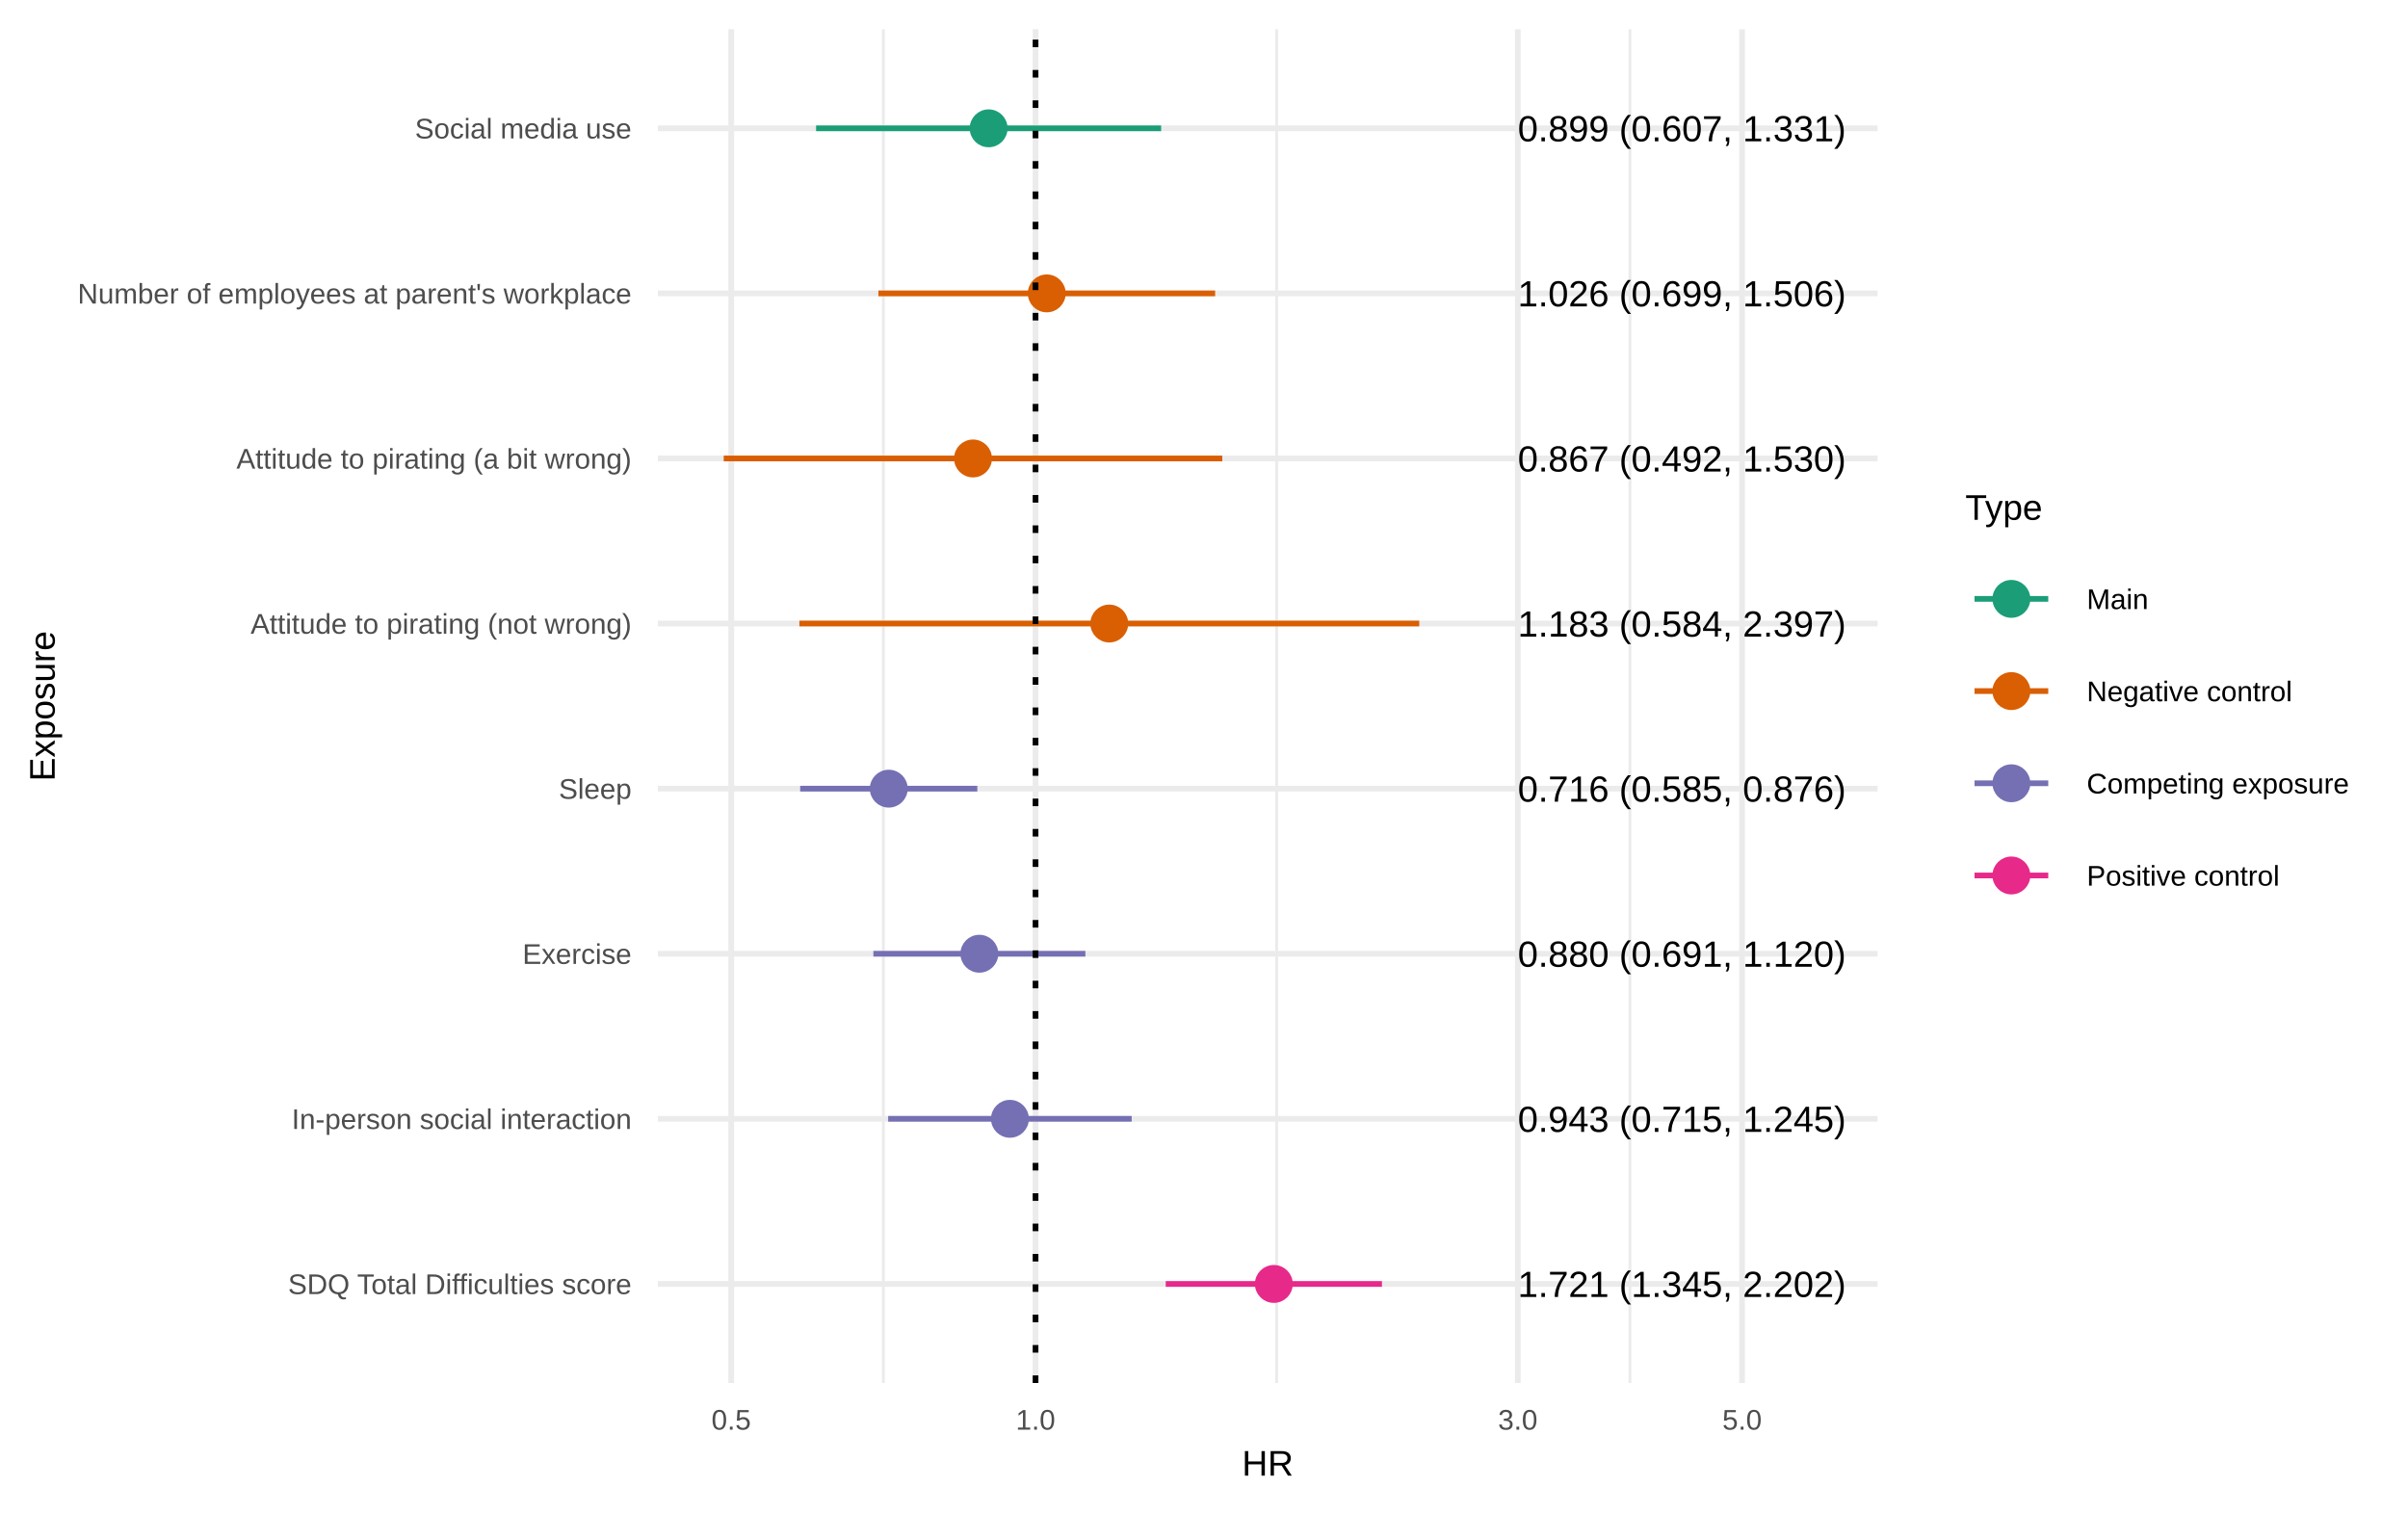
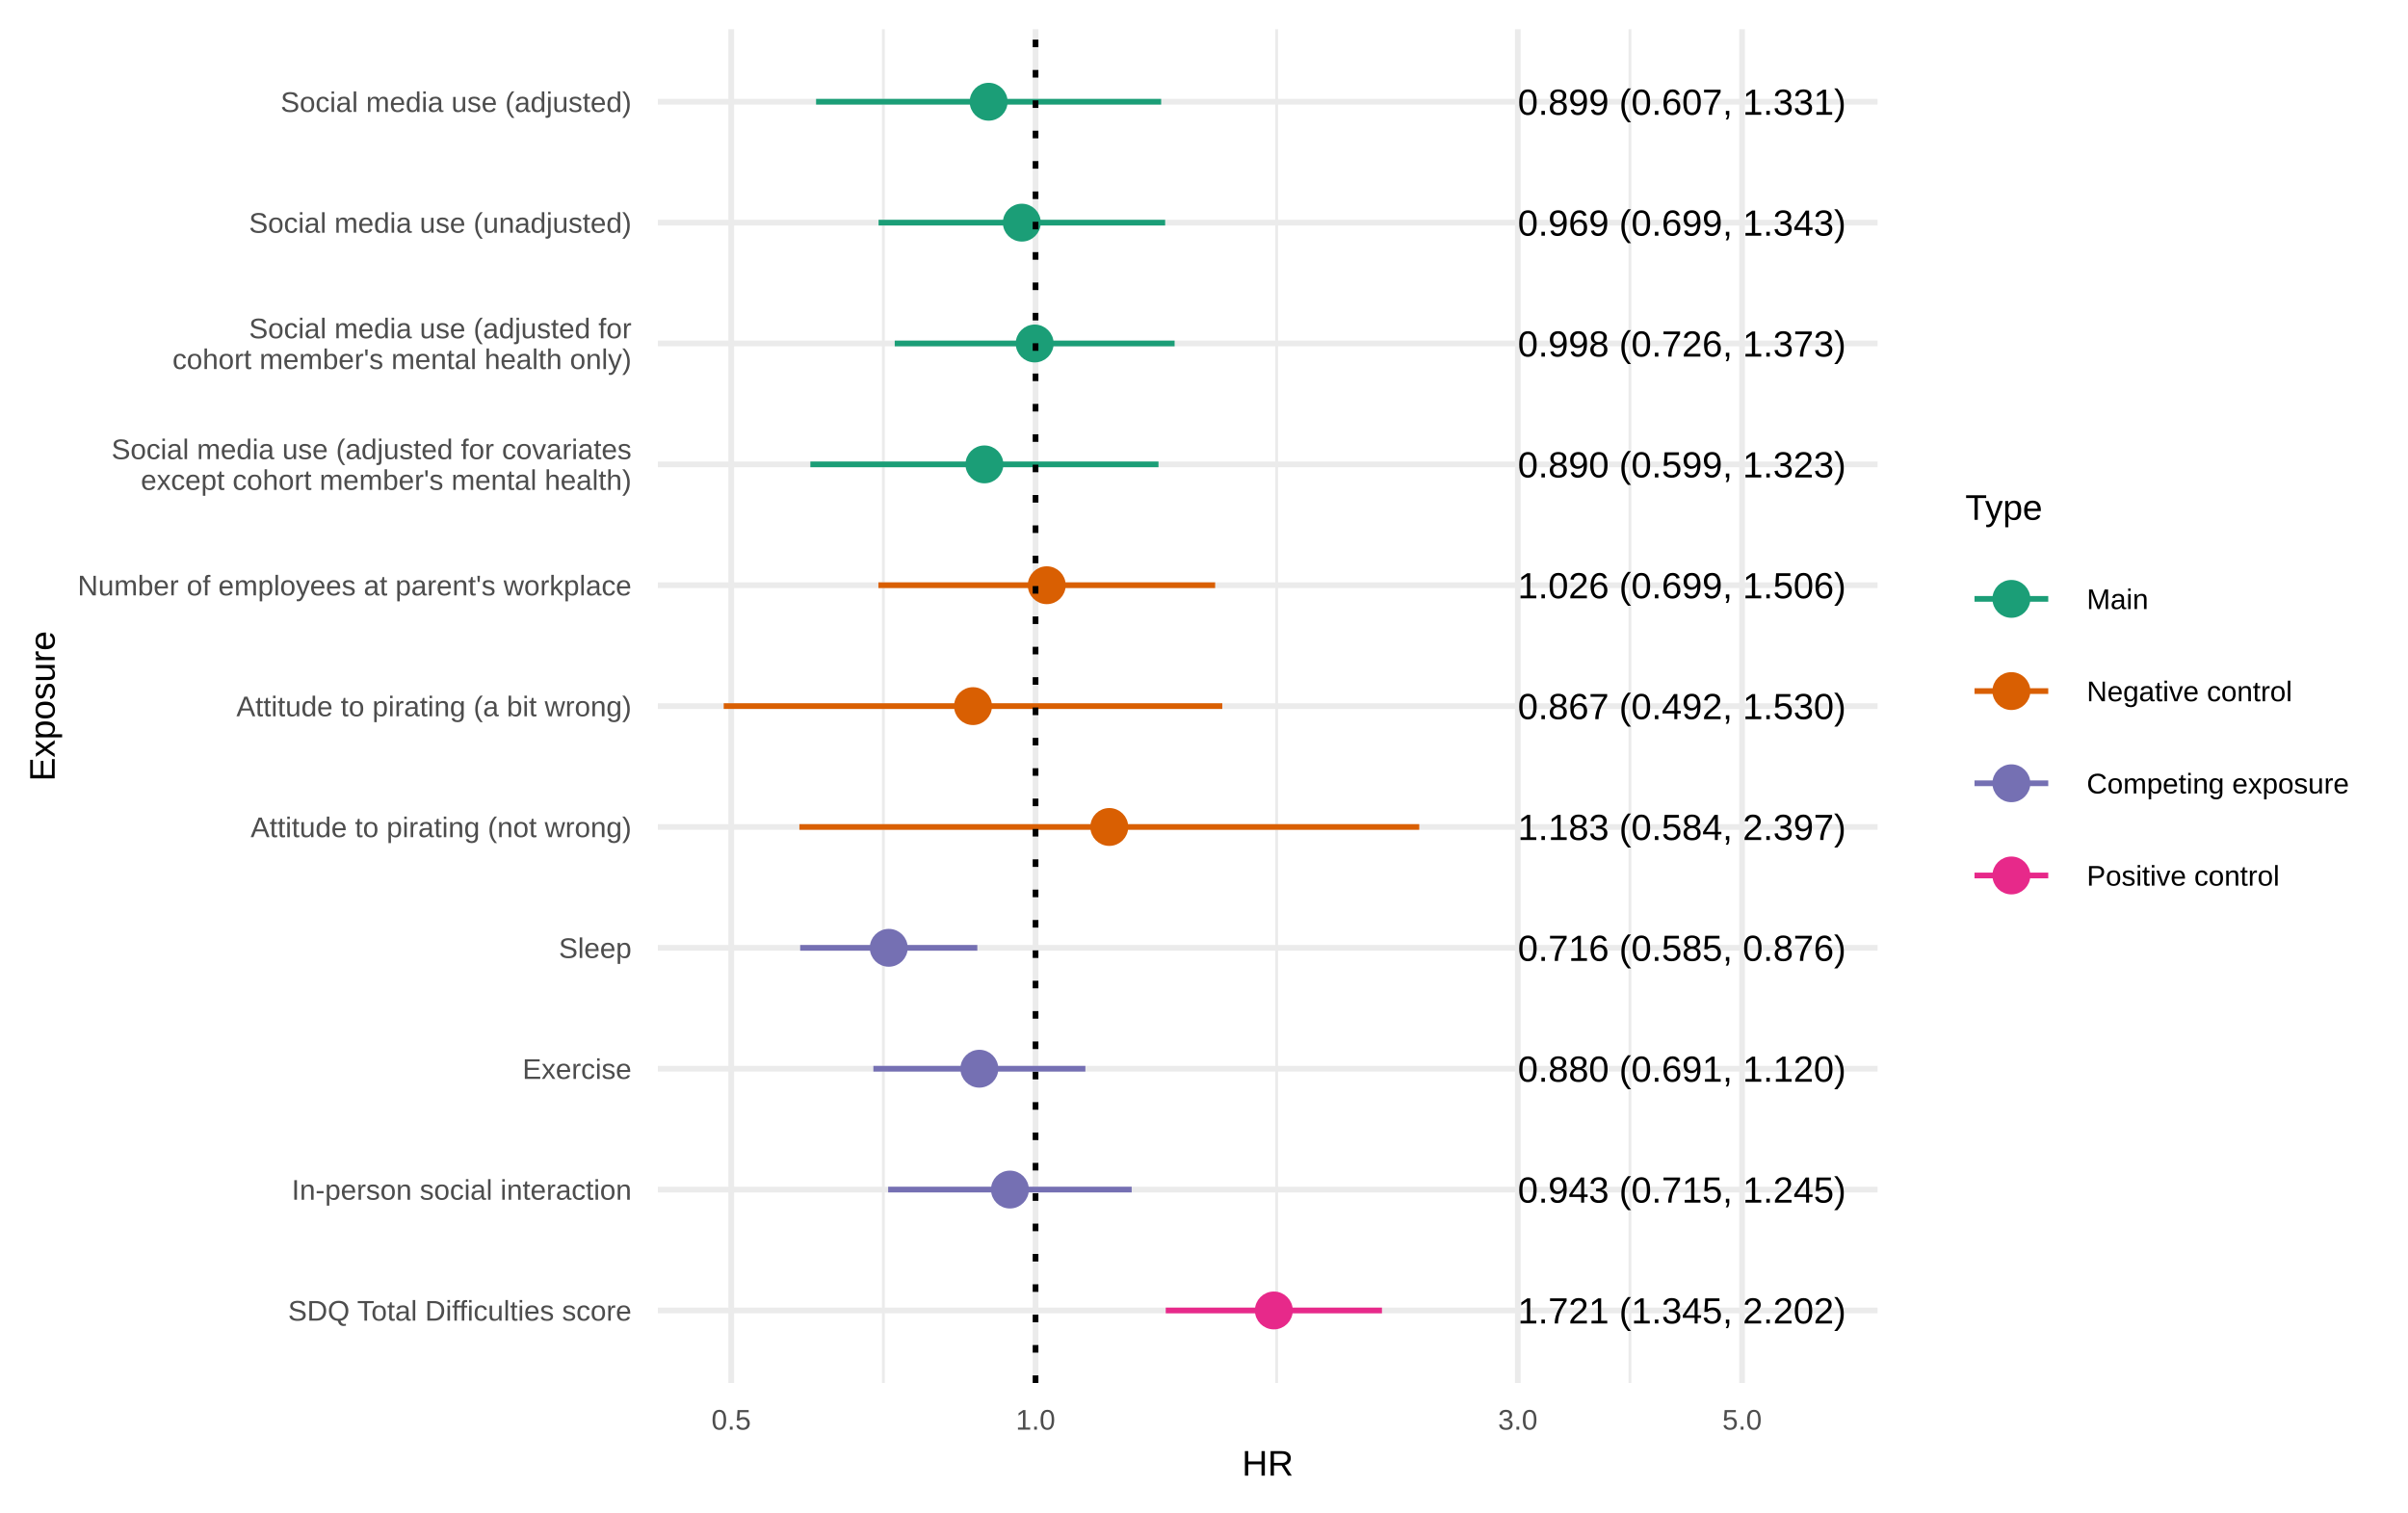
<svg xmlns="http://www.w3.org/2000/svg" width="451.28pt" height="283.46pt" viewBox="0 0 451.28 283.46">
  <g class="svglite">
    <defs>
      <style type="text/css">
    .svglite line, .svglite polyline, .svglite polygon, .svglite path, .svglite rect, .svglite circle {
      fill: none;
      stroke: #000000;
      stroke-linecap: round;
      stroke-linejoin: round;
      stroke-miterlimit: 10.00;
    }
    .svglite text {
      white-space: pre;
    }
    .svglite g.glyphgroup path {
      fill: inherit;
      stroke: none;
    }
  </style>
    </defs>
    <rect width="100%" height="100%" style="stroke: none; fill: none;" />
    <defs>
      <clipPath id="cpMC4wMHw0NTEuMjh8MC4wMHwyODMuNDY=">
        <rect x="0.00" y="0.00" width="451.28" height="283.46" />
      </clipPath>
    </defs>
    <g clip-path="url(#cpMC4wMHw0NTEuMjh8MC4wMHwyODMuNDY=)">
</g>
    <defs>
      <clipPath id="cpMTIzLjI5fDM1MS44N3w1LjQ4fDI1OS4yMQ==">
        <rect x="123.29" y="5.48" width="228.58" height="253.73" />
      </clipPath>
    </defs>
    <g clip-path="url(#cpMTIzLjI5fDM1MS44N3w1LjQ4fDI1OS4yMQ==)">
      <polyline points="165.55,259.21 165.55,5.48 " style="stroke-width: 0.53; stroke: #EBEBEB; stroke-linecap: butt;" />
      <polyline points="239.26,259.21 239.26,5.48 " style="stroke-width: 0.53; stroke: #EBEBEB; stroke-linecap: butt;" />
      <polyline points="305.47,259.21 305.47,5.48 " style="stroke-width: 0.53; stroke: #EBEBEB; stroke-linecap: butt;" />
-       <polyline points="123.29,240.65 351.87,240.65 " style="stroke-width: 1.07; stroke: #EBEBEB; stroke-linecap: butt;" />
-       <polyline points="123.29,209.70 351.87,209.70 " style="stroke-width: 1.07; stroke: #EBEBEB; stroke-linecap: butt;" />
-       <polyline points="123.29,178.76 351.87,178.76 " style="stroke-width: 1.07; stroke: #EBEBEB; stroke-linecap: butt;" />
-       <polyline points="123.29,147.82 351.87,147.82 " style="stroke-width: 1.07; stroke: #EBEBEB; stroke-linecap: butt;" />
-       <polyline points="123.29,116.87 351.87,116.87 " style="stroke-width: 1.07; stroke: #EBEBEB; stroke-linecap: butt;" />
-       <polyline points="123.29,85.93 351.87,85.93 " style="stroke-width: 1.07; stroke: #EBEBEB; stroke-linecap: butt;" />
-       <polyline points="123.29,54.99 351.87,54.99 " style="stroke-width: 1.07; stroke: #EBEBEB; stroke-linecap: butt;" />
-       <polyline points="123.29,24.05 351.87,24.05 " style="stroke-width: 1.07; stroke: #EBEBEB; stroke-linecap: butt;" />
+       <polyline points="123.29,245.62 351.87,245.62 " style="stroke-width: 1.07; stroke: #EBEBEB; stroke-linecap: butt;" />
+       <polyline points="123.29,222.96 351.87,222.96 " style="stroke-width: 1.07; stroke: #EBEBEB; stroke-linecap: butt;" />
+       <polyline points="123.29,200.31 351.87,200.31 " style="stroke-width: 1.07; stroke: #EBEBEB; stroke-linecap: butt;" />
+       <polyline points="123.29,177.65 351.87,177.65 " style="stroke-width: 1.07; stroke: #EBEBEB; stroke-linecap: butt;" />
+       <polyline points="123.29,155.00 351.87,155.00 " style="stroke-width: 1.07; stroke: #EBEBEB; stroke-linecap: butt;" />
+       <polyline points="123.29,132.35 351.87,132.35 " style="stroke-width: 1.07; stroke: #EBEBEB; stroke-linecap: butt;" />
+       <polyline points="123.29,109.69 351.87,109.69 " style="stroke-width: 1.07; stroke: #EBEBEB; stroke-linecap: butt;" />
+       <polyline points="123.29,87.04 351.87,87.04 " style="stroke-width: 1.07; stroke: #EBEBEB; stroke-linecap: butt;" />
+       <polyline points="123.29,64.38 351.87,64.38 " style="stroke-width: 1.07; stroke: #EBEBEB; stroke-linecap: butt;" />
+       <polyline points="123.29,41.73 351.87,41.73 " style="stroke-width: 1.07; stroke: #EBEBEB; stroke-linecap: butt;" />
+       <polyline points="123.29,19.07 351.87,19.07 " style="stroke-width: 1.07; stroke: #EBEBEB; stroke-linecap: butt;" />
      <polyline points="137.04,259.21 137.04,5.48 " style="stroke-width: 1.07; stroke: #EBEBEB; stroke-linecap: butt;" />
      <polyline points="194.07,259.21 194.07,5.48 " style="stroke-width: 1.07; stroke: #EBEBEB; stroke-linecap: butt;" />
      <polyline points="284.45,259.21 284.45,5.48 " style="stroke-width: 1.07; stroke: #EBEBEB; stroke-linecap: butt;" />
      <polyline points="326.48,259.21 326.48,5.48 " style="stroke-width: 1.07; stroke: #EBEBEB; stroke-linecap: butt;" />
-       <line x1="152.94" y1="24.05" x2="217.61" y2="24.05" style="stroke-width: 1.07; stroke: #1B9E77; stroke-linecap: butt;" />
-       <line x1="164.62" y1="54.99" x2="227.73" y2="54.99" style="stroke-width: 1.07; stroke: #D95F02; stroke-linecap: butt;" />
-       <line x1="135.63" y1="85.93" x2="229.07" y2="85.93" style="stroke-width: 1.07; stroke: #D95F02; stroke-linecap: butt;" />
-       <line x1="149.81" y1="116.87" x2="265.98" y2="116.87" style="stroke-width: 1.07; stroke: #D95F02; stroke-linecap: butt;" />
-       <line x1="149.96" y1="147.82" x2="183.16" y2="147.82" style="stroke-width: 1.07; stroke: #7570B3; stroke-linecap: butt;" />
-       <line x1="163.68" y1="178.76" x2="203.41" y2="178.76" style="stroke-width: 1.07; stroke: #7570B3; stroke-linecap: butt;" />
-       <line x1="166.45" y1="209.70" x2="212.09" y2="209.70" style="stroke-width: 1.07; stroke: #7570B3; stroke-linecap: butt;" />
-       <line x1="218.47" y1="240.65" x2="258.99" y2="240.65" style="stroke-width: 1.07; stroke: #E7298A; stroke-linecap: butt;" />
-       <circle cx="185.28" cy="24.05" r="2.84" style="stroke-width: 1.42; stroke: #1B9E77; fill: #1B9E77;" />
-       <circle cx="196.17" cy="54.99" r="2.84" style="stroke-width: 1.42; stroke: #D95F02; fill: #D95F02;" />
-       <circle cx="182.35" cy="85.93" r="2.84" style="stroke-width: 1.42; stroke: #D95F02; fill: #D95F02;" />
-       <circle cx="207.89" cy="116.87" r="2.84" style="stroke-width: 1.42; stroke: #D95F02; fill: #D95F02;" />
-       <circle cx="166.56" cy="147.82" r="2.84" style="stroke-width: 1.42; stroke: #7570B3; fill: #7570B3;" />
-       <circle cx="183.54" cy="178.76" r="2.84" style="stroke-width: 1.42; stroke: #7570B3; fill: #7570B3;" />
-       <circle cx="189.27" cy="209.70" r="2.84" style="stroke-width: 1.42; stroke: #7570B3; fill: #7570B3;" />
-       <circle cx="238.73" cy="240.65" r="2.84" style="stroke-width: 1.42; stroke: #E7298A; fill: #E7298A;" />
+       <line x1="152.94" y1="19.07" x2="217.61" y2="19.07" style="stroke-width: 1.07; stroke: #1B9E77; stroke-linecap: butt;" />
+       <line x1="164.65" y1="41.73" x2="218.36" y2="41.73" style="stroke-width: 1.07; stroke: #1B9E77; stroke-linecap: butt;" />
+       <line x1="167.68" y1="64.38" x2="220.13" y2="64.38" style="stroke-width: 1.07; stroke: #1B9E77; stroke-linecap: butt;" />
+       <line x1="151.87" y1="87.04" x2="217.11" y2="87.04" style="stroke-width: 1.07; stroke: #1B9E77; stroke-linecap: butt;" />
+       <line x1="164.62" y1="109.69" x2="227.73" y2="109.69" style="stroke-width: 1.07; stroke: #D95F02; stroke-linecap: butt;" />
+       <line x1="135.63" y1="132.35" x2="229.07" y2="132.35" style="stroke-width: 1.07; stroke: #D95F02; stroke-linecap: butt;" />
+       <line x1="149.81" y1="155.00" x2="265.98" y2="155.00" style="stroke-width: 1.07; stroke: #D95F02; stroke-linecap: butt;" />
+       <line x1="149.96" y1="177.65" x2="183.16" y2="177.65" style="stroke-width: 1.07; stroke: #7570B3; stroke-linecap: butt;" />
+       <line x1="163.68" y1="200.31" x2="203.41" y2="200.31" style="stroke-width: 1.07; stroke: #7570B3; stroke-linecap: butt;" />
+       <line x1="166.45" y1="222.96" x2="212.09" y2="222.96" style="stroke-width: 1.07; stroke: #7570B3; stroke-linecap: butt;" />
+       <line x1="218.47" y1="245.62" x2="258.99" y2="245.62" style="stroke-width: 1.07; stroke: #E7298A; stroke-linecap: butt;" />
+       <circle cx="185.28" cy="19.07" r="2.84" style="stroke-width: 1.42; stroke: #1B9E77; fill: #1B9E77;" />
+       <circle cx="191.50" cy="41.73" r="2.84" style="stroke-width: 1.42; stroke: #1B9E77; fill: #1B9E77;" />
+       <circle cx="193.91" cy="64.38" r="2.84" style="stroke-width: 1.42; stroke: #1B9E77; fill: #1B9E77;" />
+       <circle cx="184.49" cy="87.04" r="2.84" style="stroke-width: 1.42; stroke: #1B9E77; fill: #1B9E77;" />
+       <circle cx="196.17" cy="109.69" r="2.84" style="stroke-width: 1.42; stroke: #D95F02; fill: #D95F02;" />
+       <circle cx="182.35" cy="132.35" r="2.84" style="stroke-width: 1.42; stroke: #D95F02; fill: #D95F02;" />
+       <circle cx="207.89" cy="155.00" r="2.84" style="stroke-width: 1.42; stroke: #D95F02; fill: #D95F02;" />
+       <circle cx="166.56" cy="177.65" r="2.84" style="stroke-width: 1.42; stroke: #7570B3; fill: #7570B3;" />
+       <circle cx="183.54" cy="200.31" r="2.84" style="stroke-width: 1.42; stroke: #7570B3; fill: #7570B3;" />
+       <circle cx="189.27" cy="222.96" r="2.84" style="stroke-width: 1.42; stroke: #7570B3; fill: #7570B3;" />
+       <circle cx="238.73" cy="245.62" r="2.84" style="stroke-width: 1.42; stroke: #E7298A; fill: #E7298A;" />
      <line x1="194.07" y1="259.21" x2="194.07" y2="5.48" style="stroke-width: 1.07; stroke-dasharray: 1.42,4.27; stroke-linecap: butt;" />
-       <text x="284.45" y="26.49" style="font-size: 6.83px; font-family: &quot;Arial&quot;;" textLength="61.47px" lengthAdjust="spacingAndGlyphs">0.899 (0.607, 1.331)</text>
-       <text x="284.45" y="57.43" style="font-size: 6.83px; font-family: &quot;Arial&quot;;" textLength="61.47px" lengthAdjust="spacingAndGlyphs">1.026 (0.699, 1.506)</text>
-       <text x="284.45" y="88.38" style="font-size: 6.83px; font-family: &quot;Arial&quot;;" textLength="61.47px" lengthAdjust="spacingAndGlyphs">0.867 (0.492, 1.530)</text>
-       <text x="284.45" y="119.32" style="font-size: 6.83px; font-family: &quot;Arial&quot;;" textLength="61.47px" lengthAdjust="spacingAndGlyphs">1.183 (0.584, 2.397)</text>
-       <text x="284.45" y="150.26" style="font-size: 6.83px; font-family: &quot;Arial&quot;;" textLength="61.47px" lengthAdjust="spacingAndGlyphs">0.716 (0.585, 0.876)</text>
-       <text x="284.45" y="181.20" style="font-size: 6.83px; font-family: &quot;Arial&quot;;" textLength="61.47px" lengthAdjust="spacingAndGlyphs">0.880 (0.691, 1.120)</text>
-       <text x="284.45" y="212.15" style="font-size: 6.83px; font-family: &quot;Arial&quot;;" textLength="61.47px" lengthAdjust="spacingAndGlyphs">0.943 (0.715, 1.245)</text>
-       <text x="284.45" y="243.09" style="font-size: 6.83px; font-family: &quot;Arial&quot;;" textLength="61.47px" lengthAdjust="spacingAndGlyphs">1.721 (1.345, 2.202)</text>
+       <text x="284.45" y="21.52" style="font-size: 6.83px; font-family: &quot;Arial&quot;;" textLength="61.47px" lengthAdjust="spacingAndGlyphs">0.899 (0.607, 1.331)</text>
+       <text x="284.45" y="44.17" style="font-size: 6.83px; font-family: &quot;Arial&quot;;" textLength="61.47px" lengthAdjust="spacingAndGlyphs">0.969 (0.699, 1.343)</text>
+       <text x="284.45" y="66.83" style="font-size: 6.83px; font-family: &quot;Arial&quot;;" textLength="61.47px" lengthAdjust="spacingAndGlyphs">0.998 (0.726, 1.373)</text>
+       <text x="284.45" y="89.48" style="font-size: 6.83px; font-family: &quot;Arial&quot;;" textLength="61.47px" lengthAdjust="spacingAndGlyphs">0.890 (0.599, 1.323)</text>
+       <text x="284.45" y="112.14" style="font-size: 6.83px; font-family: &quot;Arial&quot;;" textLength="61.47px" lengthAdjust="spacingAndGlyphs">1.026 (0.699, 1.506)</text>
+       <text x="284.45" y="134.79" style="font-size: 6.83px; font-family: &quot;Arial&quot;;" textLength="61.47px" lengthAdjust="spacingAndGlyphs">0.867 (0.492, 1.530)</text>
+       <text x="284.45" y="157.44" style="font-size: 6.83px; font-family: &quot;Arial&quot;;" textLength="61.47px" lengthAdjust="spacingAndGlyphs">1.183 (0.584, 2.397)</text>
+       <text x="284.45" y="180.10" style="font-size: 6.83px; font-family: &quot;Arial&quot;;" textLength="61.47px" lengthAdjust="spacingAndGlyphs">0.716 (0.585, 0.876)</text>
+       <text x="284.45" y="202.75" style="font-size: 6.83px; font-family: &quot;Arial&quot;;" textLength="61.47px" lengthAdjust="spacingAndGlyphs">0.880 (0.691, 1.120)</text>
+       <text x="284.45" y="225.41" style="font-size: 6.83px; font-family: &quot;Arial&quot;;" textLength="61.47px" lengthAdjust="spacingAndGlyphs">0.943 (0.715, 1.245)</text>
+       <text x="284.45" y="248.06" style="font-size: 6.83px; font-family: &quot;Arial&quot;;" textLength="61.47px" lengthAdjust="spacingAndGlyphs">1.721 (1.345, 2.202)</text>
    </g>
    <g clip-path="url(#cpMC4wMHw0NTEuMjh8MC4wMHwyODMuNDY=)">
-       <text x="118.36" y="242.55" text-anchor="end" style="font-size: 5.33px;fill: #4D4D4D; font-family: &quot;Arial&quot;;" textLength="64.45px" lengthAdjust="spacingAndGlyphs">SDQ Total Difficulties score</text>
-       <text x="118.36" y="211.61" text-anchor="end" style="font-size: 5.33px;fill: #4D4D4D; font-family: &quot;Arial&quot;;" textLength="63.83px" lengthAdjust="spacingAndGlyphs">In-person social interaction</text>
-       <text x="118.36" y="180.67" text-anchor="end" style="font-size: 5.33px;fill: #4D4D4D; font-family: &quot;Arial&quot;;" textLength="20.47px" lengthAdjust="spacingAndGlyphs">Exercise</text>
-       <text x="118.36" y="149.72" text-anchor="end" style="font-size: 5.33px;fill: #4D4D4D; font-family: &quot;Arial&quot;;" textLength="13.64px" lengthAdjust="spacingAndGlyphs">Sleep</text>
-       <text x="118.36" y="118.78" text-anchor="end" style="font-size: 5.33px;fill: #4D4D4D; font-family: &quot;Arial&quot;;" textLength="71.52px" lengthAdjust="spacingAndGlyphs">Attitude to pirating (not wrong)</text>
-       <text x="118.36" y="87.84" text-anchor="end" style="font-size: 5.33px;fill: #4D4D4D; font-family: &quot;Arial&quot;;" textLength="74.19px" lengthAdjust="spacingAndGlyphs">Attitude to pirating (a bit wrong)</text>
-       <text x="118.36" y="56.90" text-anchor="end" style="font-size: 5.33px;fill: #4D4D4D; font-family: &quot;Arial&quot;;" textLength="103.97px" lengthAdjust="spacingAndGlyphs">Number of employees at parent's workplace</text>
-       <text x="118.36" y="25.95" text-anchor="end" style="font-size: 5.33px;fill: #4D4D4D; font-family: &quot;Arial&quot;;" textLength="40.64px" lengthAdjust="spacingAndGlyphs">Social media use</text>
+       <text x="118.36" y="247.53" text-anchor="end" style="font-size: 5.33px;fill: #4D4D4D; font-family: &quot;Arial&quot;;" textLength="64.45px" lengthAdjust="spacingAndGlyphs">SDQ Total Difficulties score</text>
+       <text x="118.36" y="224.87" text-anchor="end" style="font-size: 5.33px;fill: #4D4D4D; font-family: &quot;Arial&quot;;" textLength="63.83px" lengthAdjust="spacingAndGlyphs">In-person social interaction</text>
+       <text x="118.36" y="202.22" text-anchor="end" style="font-size: 5.33px;fill: #4D4D4D; font-family: &quot;Arial&quot;;" textLength="20.47px" lengthAdjust="spacingAndGlyphs">Exercise</text>
+       <text x="118.36" y="179.56" text-anchor="end" style="font-size: 5.33px;fill: #4D4D4D; font-family: &quot;Arial&quot;;" textLength="13.64px" lengthAdjust="spacingAndGlyphs">Sleep</text>
+       <text x="118.36" y="156.91" text-anchor="end" style="font-size: 5.33px;fill: #4D4D4D; font-family: &quot;Arial&quot;;" textLength="71.52px" lengthAdjust="spacingAndGlyphs">Attitude to pirating (not wrong)</text>
+       <text x="118.36" y="134.25" text-anchor="end" style="font-size: 5.33px;fill: #4D4D4D; font-family: &quot;Arial&quot;;" textLength="74.19px" lengthAdjust="spacingAndGlyphs">Attitude to pirating (a bit wrong)</text>
+       <text x="118.36" y="111.60" text-anchor="end" style="font-size: 5.33px;fill: #4D4D4D; font-family: &quot;Arial&quot;;" textLength="103.97px" lengthAdjust="spacingAndGlyphs">Number of employees at parent's workplace</text>
+       <text x="118.36" y="86.06" text-anchor="end" style="font-size: 5.33px;fill: #4D4D4D; font-family: &quot;Arial&quot;;" textLength="97.64px" lengthAdjust="spacingAndGlyphs">Social media use (adjusted for covariates</text>
+       <text x="118.36" y="91.82" text-anchor="end" style="font-size: 5.33px;fill: #4D4D4D; font-family: &quot;Arial&quot;;" textLength="92.11px" lengthAdjust="spacingAndGlyphs">except cohort member's mental health)</text>
+       <text x="118.36" y="63.41" text-anchor="end" style="font-size: 5.33px;fill: #4D4D4D; font-family: &quot;Arial&quot;;" textLength="71.81px" lengthAdjust="spacingAndGlyphs">Social media use (adjusted for</text>
+       <text x="118.36" y="69.17" text-anchor="end" style="font-size: 5.33px;fill: #4D4D4D; font-family: &quot;Arial&quot;;" textLength="86.17px" lengthAdjust="spacingAndGlyphs">cohort member's mental health only)</text>
+       <text x="118.36" y="43.63" text-anchor="end" style="font-size: 5.33px;fill: #4D4D4D; font-family: &quot;Arial&quot;;" textLength="71.81px" lengthAdjust="spacingAndGlyphs">Social media use (unadjusted)</text>
+       <text x="118.36" y="20.98" text-anchor="end" style="font-size: 5.33px;fill: #4D4D4D; font-family: &quot;Arial&quot;;" textLength="65.88px" lengthAdjust="spacingAndGlyphs">Social media use (adjusted)</text>
      <text x="137.04" y="267.96" text-anchor="middle" style="font-size: 5.33px;fill: #4D4D4D; font-family: &quot;Arial&quot;;" textLength="7.42px" lengthAdjust="spacingAndGlyphs">0.5</text>
      <text x="194.07" y="267.96" text-anchor="middle" style="font-size: 5.33px;fill: #4D4D4D; font-family: &quot;Arial&quot;;" textLength="7.42px" lengthAdjust="spacingAndGlyphs">1.0</text>
      <text x="284.45" y="267.96" text-anchor="middle" style="font-size: 5.33px;fill: #4D4D4D; font-family: &quot;Arial&quot;;" textLength="7.42px" lengthAdjust="spacingAndGlyphs">3.0</text>
      <text x="326.48" y="267.96" text-anchor="middle" style="font-size: 5.33px;fill: #4D4D4D; font-family: &quot;Arial&quot;;" textLength="7.42px" lengthAdjust="spacingAndGlyphs">5.0</text>
      <text x="237.58" y="276.58" text-anchor="middle" style="font-size: 6.67px; font-family: &quot;Arial&quot;;" textLength="9.62px" lengthAdjust="spacingAndGlyphs">HR</text>
      <text transform="translate(10.25,132.35) rotate(-90)" text-anchor="middle" style="font-size: 6.67px; font-family: &quot;Arial&quot;;" textLength="28.12px" lengthAdjust="spacingAndGlyphs">Exposure</text>
      <text x="368.31" y="97.43" style="font-size: 6.67px; font-family: &quot;Arial&quot;;" textLength="14.42px" lengthAdjust="spacingAndGlyphs">Type</text>
      <line x1="370.04" y1="112.25" x2="383.86" y2="112.25" style="stroke-width: 1.07; stroke: #1B9E77; stroke-linecap: butt;" />
      <circle cx="376.95" cy="112.25" r="2.84" style="stroke-width: 1.42; stroke: #1B9E77; fill: #1B9E77;" />
      <line x1="370.04" y1="129.53" x2="383.86" y2="129.53" style="stroke-width: 1.07; stroke: #D95F02; stroke-linecap: butt;" />
      <circle cx="376.95" cy="129.53" r="2.84" style="stroke-width: 1.42; stroke: #D95F02; fill: #D95F02;" />
      <line x1="370.04" y1="146.81" x2="383.86" y2="146.81" style="stroke-width: 1.07; stroke: #7570B3; stroke-linecap: butt;" />
      <circle cx="376.95" cy="146.81" r="2.84" style="stroke-width: 1.42; stroke: #7570B3; fill: #7570B3;" />
      <line x1="370.04" y1="164.09" x2="383.86" y2="164.09" style="stroke-width: 1.07; stroke: #E7298A; stroke-linecap: butt;" />
      <circle cx="376.95" cy="164.09" r="2.84" style="stroke-width: 1.42; stroke: #E7298A; fill: #E7298A;" />
      <text x="391.07" y="114.16" style="font-size: 5.33px; font-family: &quot;Arial&quot;;" textLength="11.56px" lengthAdjust="spacingAndGlyphs">Main</text>
      <text x="391.07" y="131.44" style="font-size: 5.33px; font-family: &quot;Arial&quot;;" textLength="38.58px" lengthAdjust="spacingAndGlyphs">Negative control</text>
      <text x="391.07" y="148.72" style="font-size: 5.33px; font-family: &quot;Arial&quot;;" textLength="49.25px" lengthAdjust="spacingAndGlyphs">Competing exposure</text>
      <text x="391.07" y="166.00" style="font-size: 5.33px; font-family: &quot;Arial&quot;;" textLength="36.20px" lengthAdjust="spacingAndGlyphs">Positive control</text>
    </g>
  </g>
</svg>
